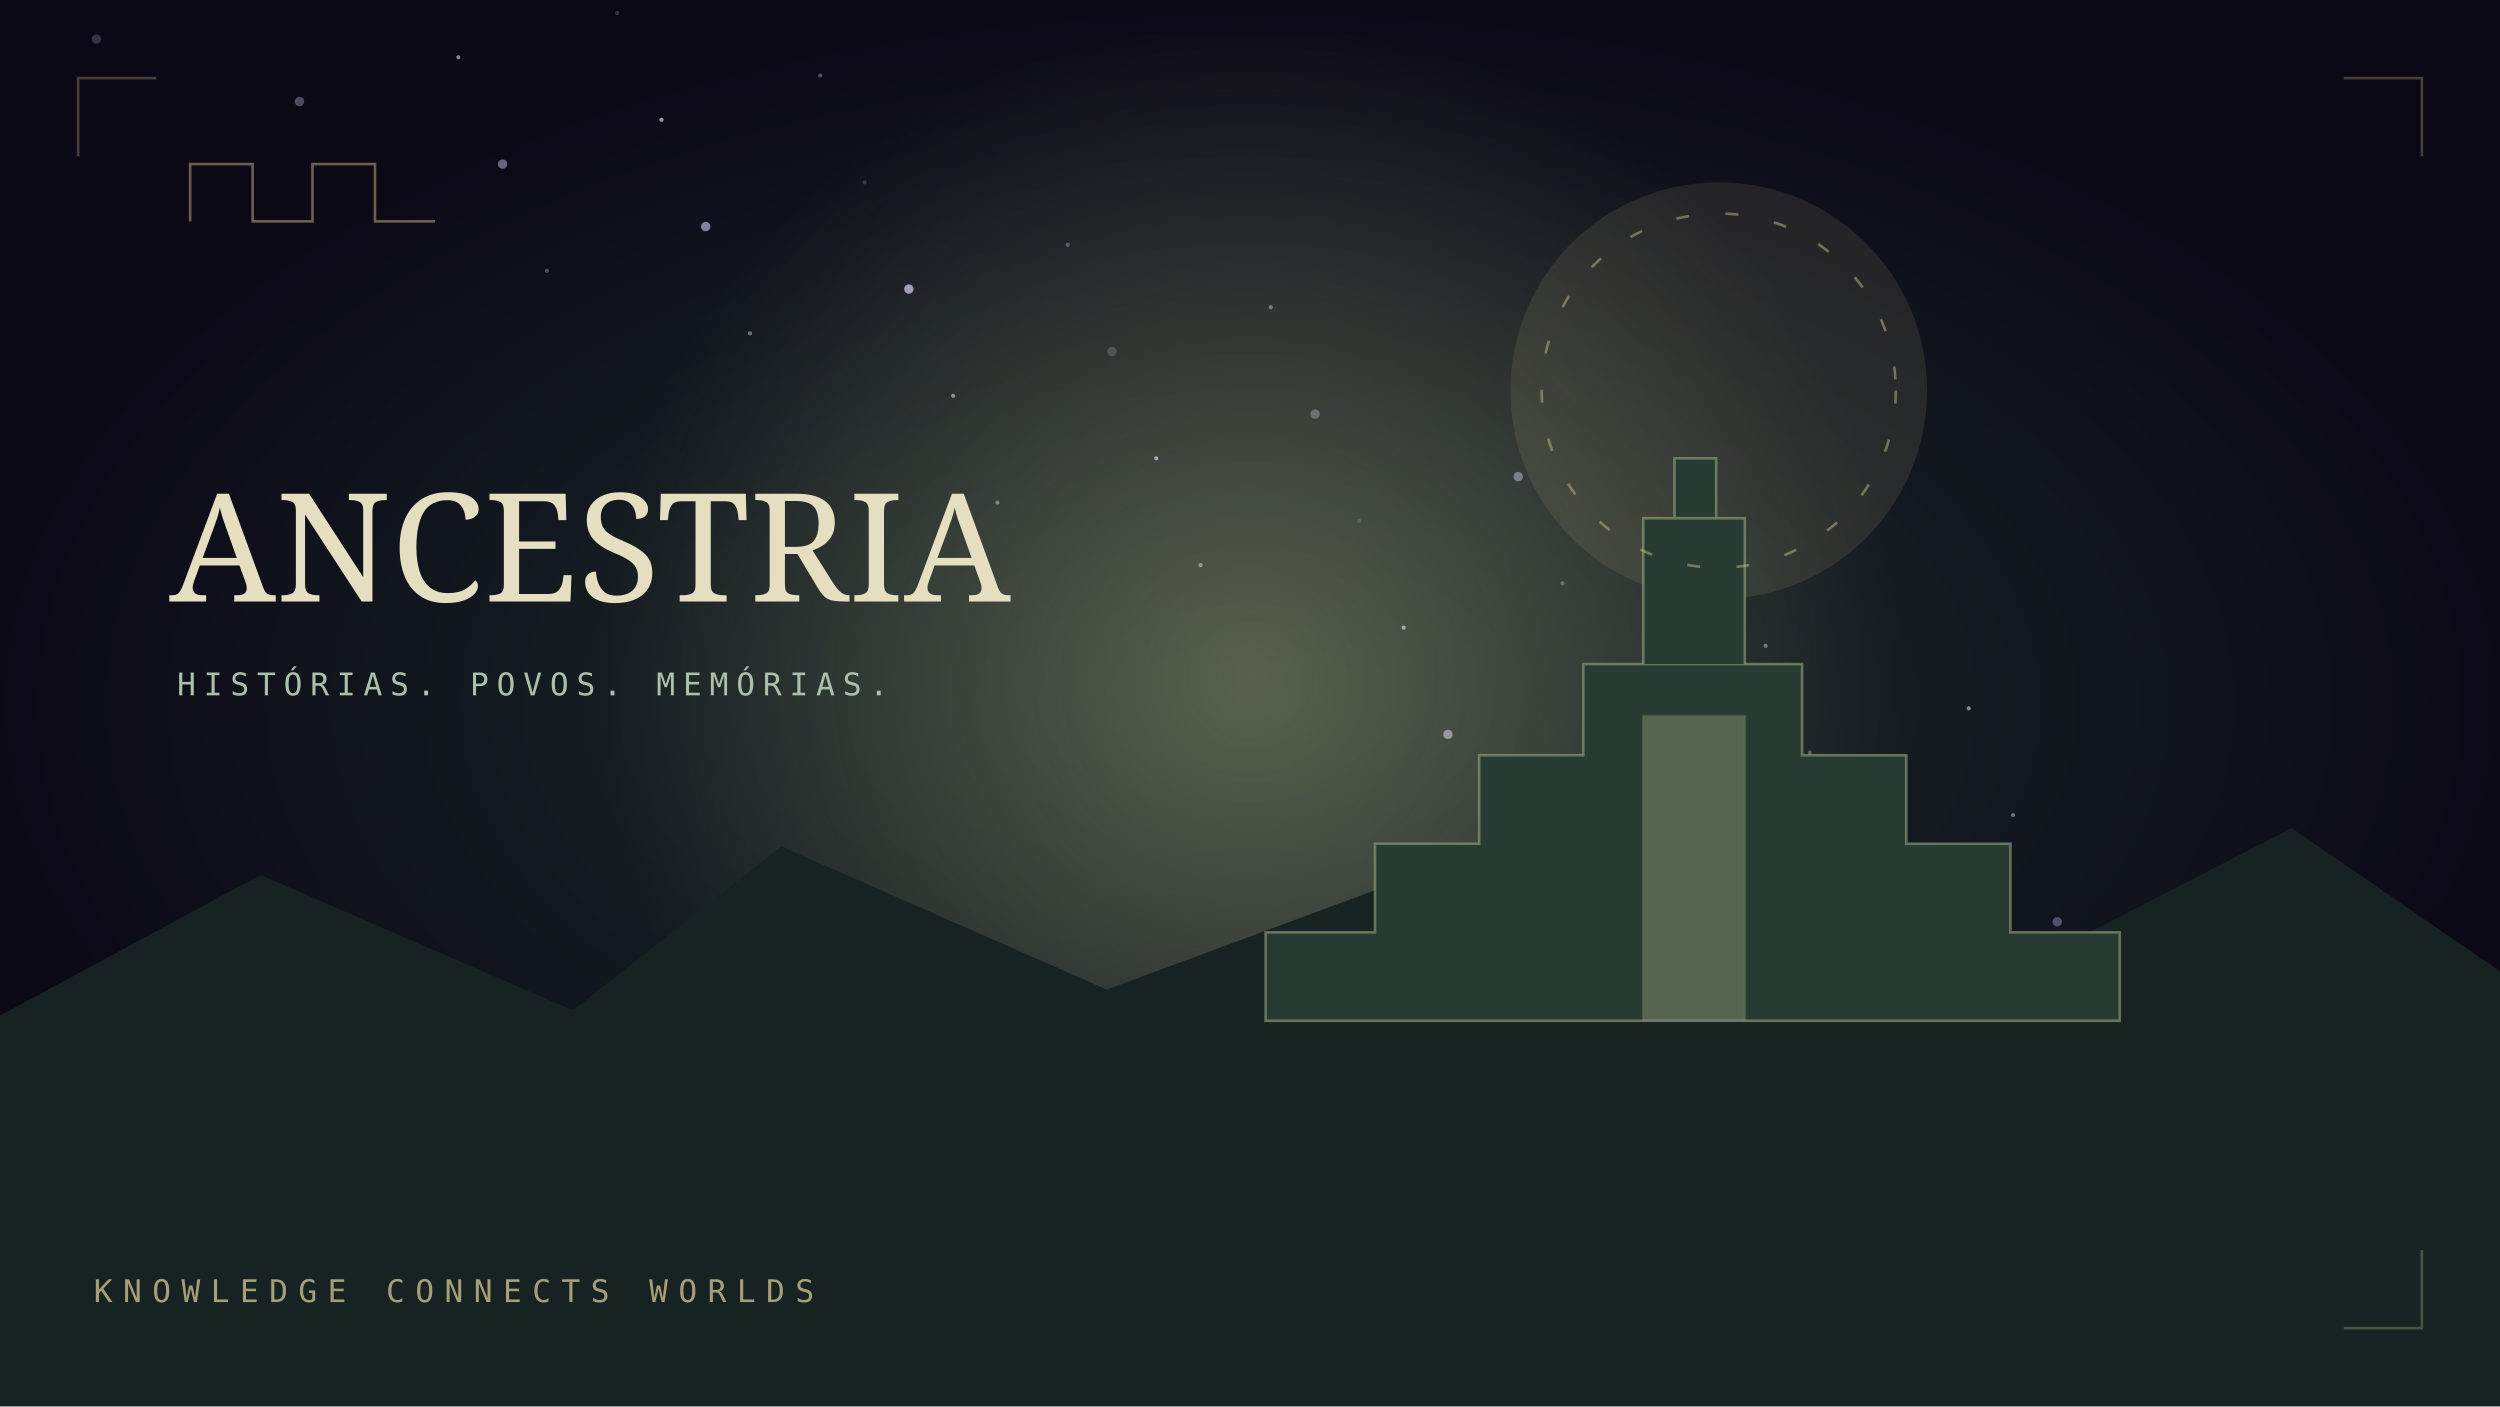
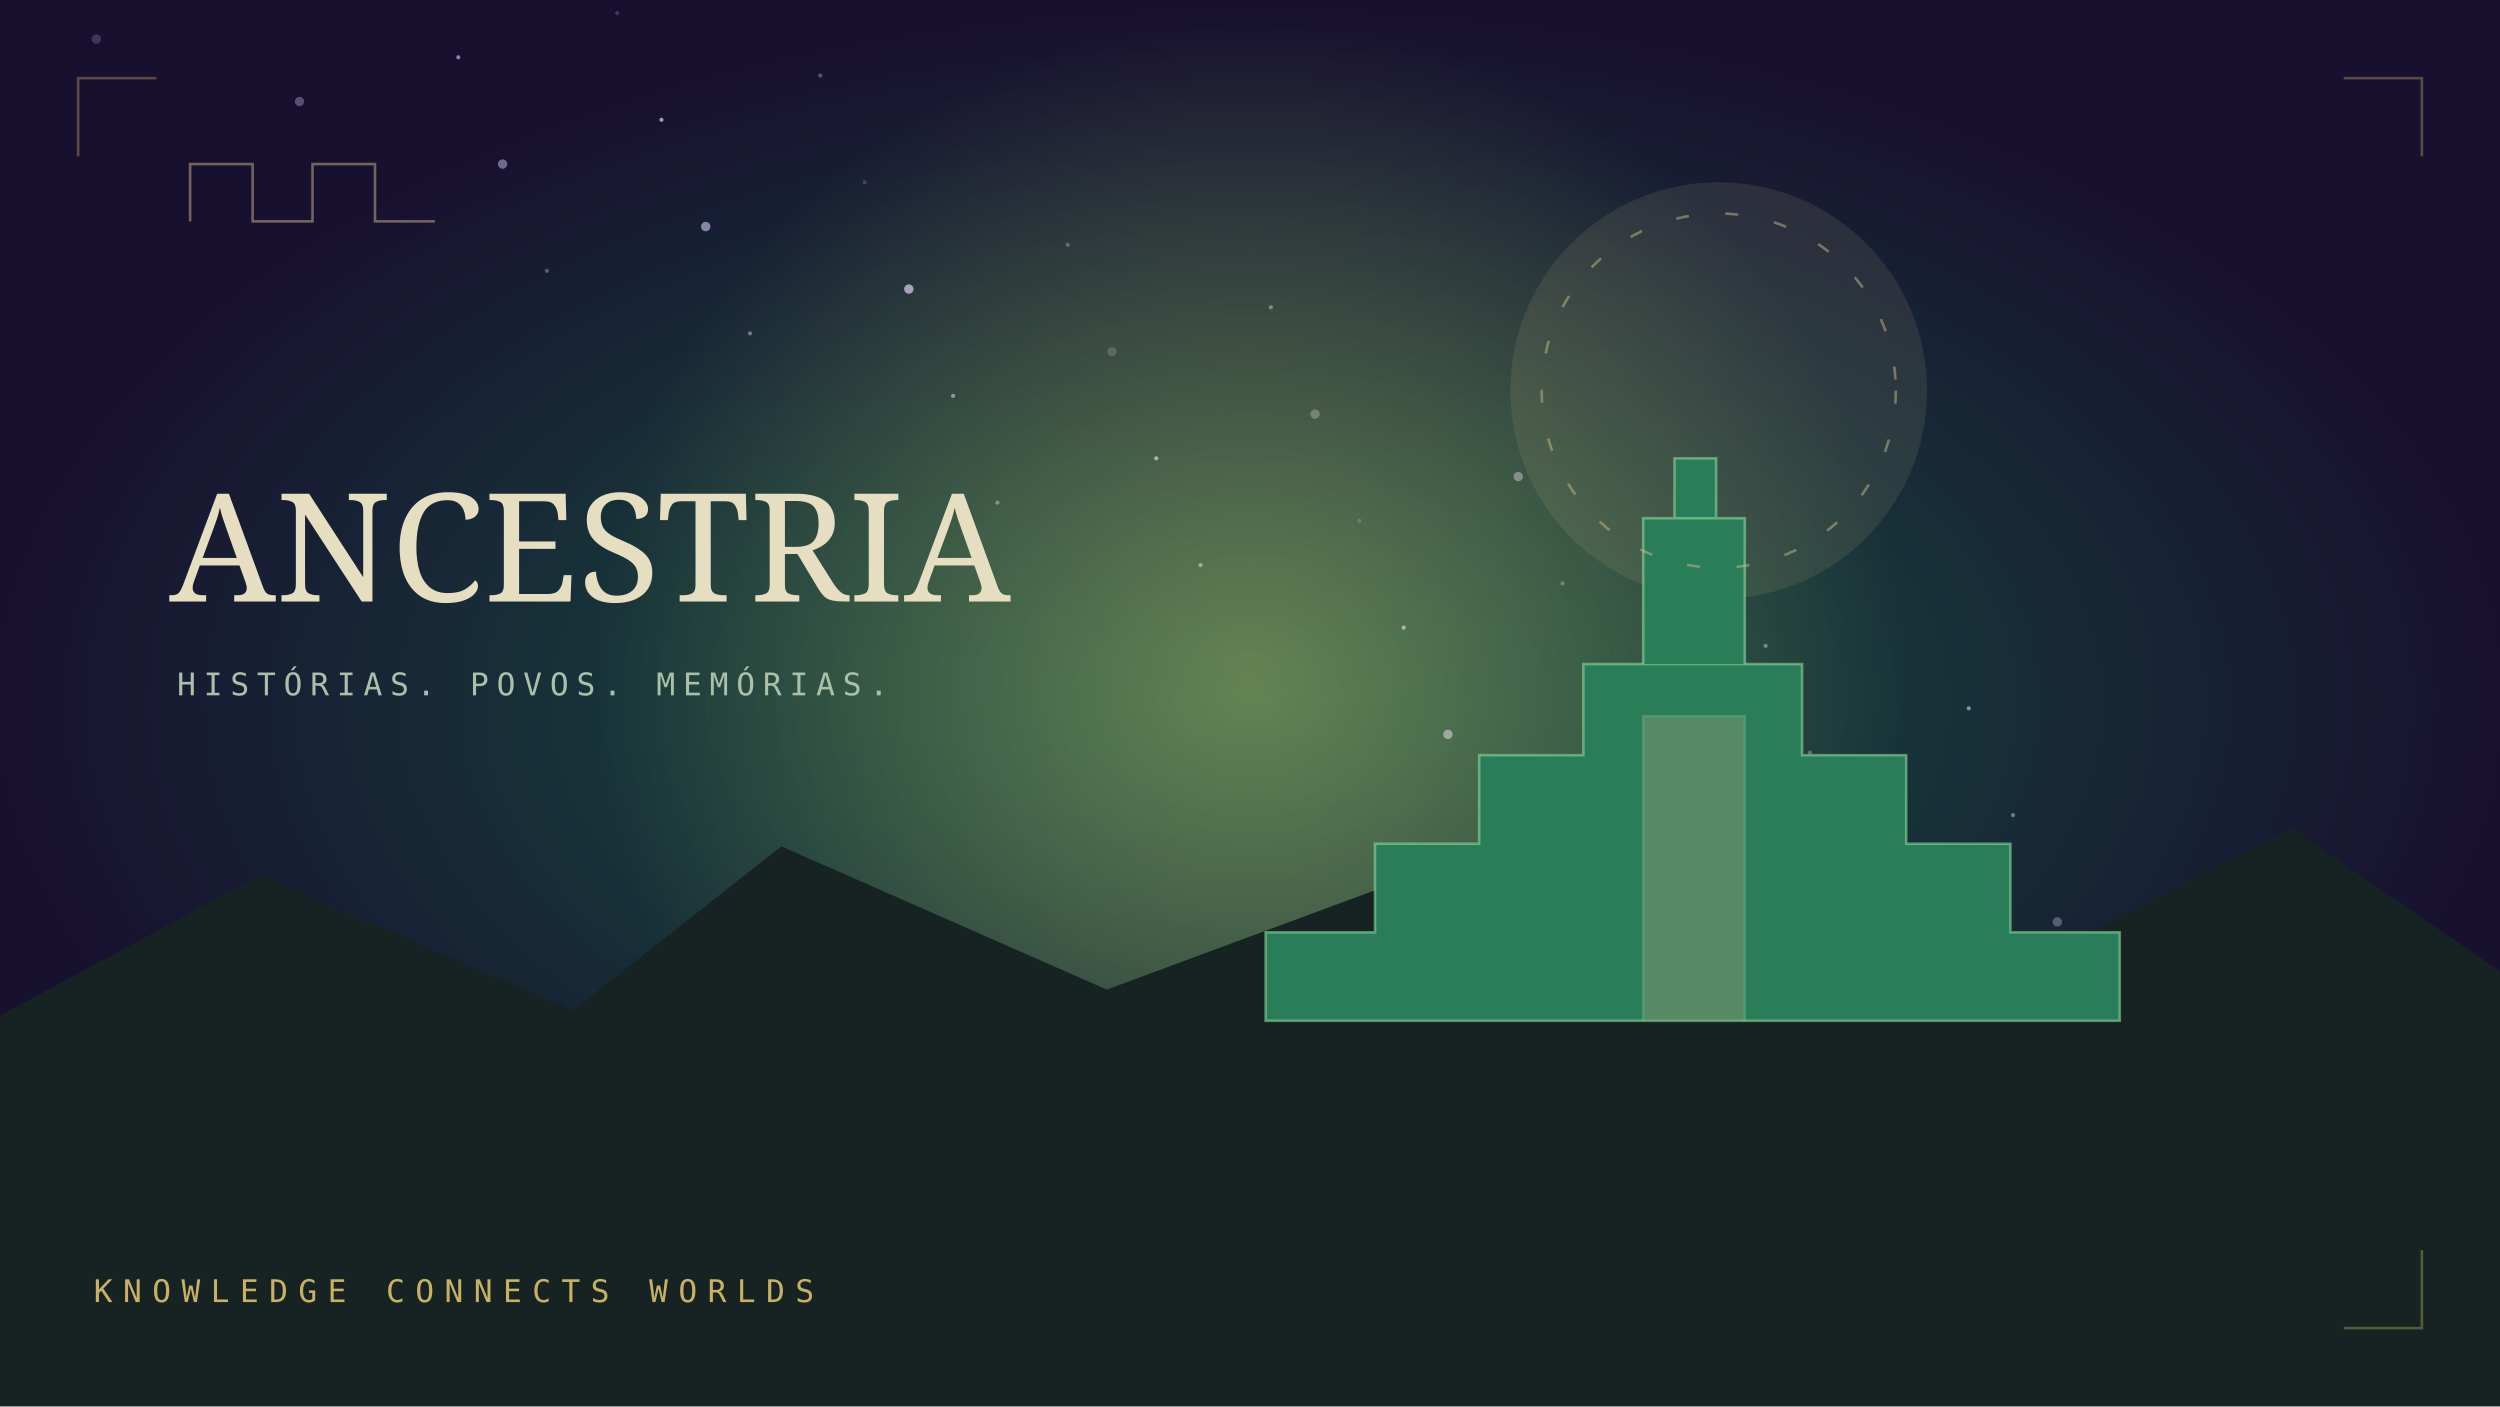
<svg xmlns="http://www.w3.org/2000/svg" viewBox="0 0 960 540">
  <defs>
    <radialGradient id="bg">
-       <stop stop-color="#1c302c" />
-       <stop offset="1" stop-color="#0c0917" />
+       <stop stop-color="#155943" />
+       <stop offset="1" stop-color="#18102f" />
    </radialGradient>
    <radialGradient id="light">
-       <stop stop-color="#cbbd8e" stop-opacity=".35" />
-       <stop offset="1" stop-color="#cbbd8e" stop-opacity="0" />
+       <stop stop-color="#f6d574" stop-opacity=".35" />
+       <stop offset="1" stop-color="#f6d574" stop-opacity="0" />
    </radialGradient>
    <linearGradient id="ink" x1="0" y1="0" x2="1" y2="1">
-       <stop stop-color="#cbbd8e" />
+       <stop stop-color="#f6d574" />
      <stop offset="1" stop-color="#684e96" />
    </linearGradient>
    <filter id="glow">
      <feGaussianBlur stdDeviation="8" />
    </filter>
  </defs>
  <rect width="960" height="540" fill="url(#bg)" />
  <circle cx="37" cy="15" r="1.8" fill="#ddd0ff" opacity="0.2" />
  <circle cx="210" cy="104" r="0.8" fill="#ddd0ff" opacity="0.325" />
  <circle cx="383" cy="193" r="0.8" fill="#ddd0ff" opacity="0.45" />
  <circle cx="556" cy="282" r="1.8" fill="#ddd0ff" opacity="0.575" />
  <circle cx="729" cy="371" r="0.8" fill="#ddd0ff" opacity="0.7" />
  <circle cx="902" cy="460" r="0.8" fill="#ddd0ff" opacity="0.2" />
  <circle cx="115" cy="39" r="1.8" fill="#ddd0ff" opacity="0.325" />
  <circle cx="288" cy="128" r="0.8" fill="#ddd0ff" opacity="0.45" />
  <circle cx="461" cy="217" r="0.8" fill="#ddd0ff" opacity="0.575" />
  <circle cx="634" cy="306" r="1.8" fill="#ddd0ff" opacity="0.7" />
  <circle cx="807" cy="395" r="0.8" fill="#ddd0ff" opacity="0.2" />
  <circle cx="20" cy="484" r="0.8" fill="#ddd0ff" opacity="0.325" />
  <circle cx="193" cy="63" r="1.8" fill="#ddd0ff" opacity="0.45" />
  <circle cx="366" cy="152" r="0.8" fill="#ddd0ff" opacity="0.575" />
  <circle cx="539" cy="241" r="0.8" fill="#ddd0ff" opacity="0.7" />
  <circle cx="712" cy="330" r="1.8" fill="#ddd0ff" opacity="0.2" />
  <circle cx="885" cy="419" r="0.8" fill="#ddd0ff" opacity="0.325" />
  <circle cx="98" cy="508" r="0.8" fill="#ddd0ff" opacity="0.45" />
  <circle cx="271" cy="87" r="1.8" fill="#ddd0ff" opacity="0.575" />
  <circle cx="444" cy="176" r="0.8" fill="#ddd0ff" opacity="0.7" />
  <circle cx="617" cy="265" r="0.8" fill="#ddd0ff" opacity="0.2" />
  <circle cx="790" cy="354" r="1.8" fill="#ddd0ff" opacity="0.325" />
  <circle cx="3" cy="443" r="0.8" fill="#ddd0ff" opacity="0.45" />
  <circle cx="176" cy="22" r="0.8" fill="#ddd0ff" opacity="0.575" />
  <circle cx="349" cy="111" r="1.8" fill="#ddd0ff" opacity="0.7" />
  <circle cx="522" cy="200" r="0.8" fill="#ddd0ff" opacity="0.2" />
  <circle cx="695" cy="289" r="0.8" fill="#ddd0ff" opacity="0.325" />
  <circle cx="868" cy="378" r="1.8" fill="#ddd0ff" opacity="0.45" />
  <circle cx="81" cy="467" r="0.8" fill="#ddd0ff" opacity="0.575" />
  <circle cx="254" cy="46" r="0.8" fill="#ddd0ff" opacity="0.7" />
  <circle cx="427" cy="135" r="1.8" fill="#ddd0ff" opacity="0.2" />
  <circle cx="600" cy="224" r="0.8" fill="#ddd0ff" opacity="0.325" />
  <circle cx="773" cy="313" r="0.8" fill="#ddd0ff" opacity="0.45" />
  <circle cx="946" cy="402" r="1.8" fill="#ddd0ff" opacity="0.575" />
  <circle cx="159" cy="491" r="0.8" fill="#ddd0ff" opacity="0.7" />
  <circle cx="332" cy="70" r="0.8" fill="#ddd0ff" opacity="0.2" />
  <circle cx="505" cy="159" r="1.8" fill="#ddd0ff" opacity="0.325" />
  <circle cx="678" cy="248" r="0.8" fill="#ddd0ff" opacity="0.45" />
  <circle cx="851" cy="337" r="0.8" fill="#ddd0ff" opacity="0.575" />
  <circle cx="64" cy="426" r="1.8" fill="#ddd0ff" opacity="0.7" />
  <circle cx="237" cy="5" r="0.8" fill="#ddd0ff" opacity="0.2" />
  <circle cx="410" cy="94" r="0.8" fill="#ddd0ff" opacity="0.325" />
  <circle cx="583" cy="183" r="1.8" fill="#ddd0ff" opacity="0.45" />
  <circle cx="756" cy="272" r="0.8" fill="#ddd0ff" opacity="0.575" />
  <circle cx="929" cy="361" r="0.8" fill="#ddd0ff" opacity="0.7" />
  <circle cx="142" cy="450" r="1.8" fill="#ddd0ff" opacity="0.2" />
  <circle cx="315" cy="29" r="0.8" fill="#ddd0ff" opacity="0.325" />
  <circle cx="488" cy="118" r="0.8" fill="#ddd0ff" opacity="0.45" />
  <circle cx="480" cy="260" r="250" fill="url(#light)" />
  <circle cx="660" cy="150" r="80" fill="#ceb78b" opacity=".12" />
  <path d="M0 390 100 336 220 388 300 325 425 380 560 330 750 385 880 318 960 373V540H0Z" fill="#162322" />
-   <g fill="#283b32" stroke="#9eae84" stroke-opacity=".55">
+   <g fill="#297d58" stroke="#92dfa0" stroke-opacity=".55">
    <path d="M486 392V358H528V324H568V290H608V255H692V290H732V324H772V358H814V392Z" />
    <path d="M631 255V199H670V255M643 199V176H659V199" />
    <path d="M631 392V275H670V392" fill="#8d9a73" opacity=".45" />
  </g>
  <g fill="none" stroke="#c9b887" opacity=".5">
    <path d="M73 85V63H97V85H120V63H144V85H167" />
    <circle cx="660" cy="150" r="68" stroke-dasharray="5 14" />
  </g>
  <text x="65" y="231" font-family="Georgia,serif" font-size="58" fill="#e5dec1">ANCESTRIA</text>
  <text x="68" y="267" font-family="monospace" font-size="12" letter-spacing="3" fill="#abc0a9">HISTÓRIAS. POVOS. MEMÓRIAS.</text>
-   <text x="36" y="500" font-family="monospace" font-size="12" letter-spacing="4" fill="#cbbd8e" opacity=".8">KNOWLEDGE CONNECTS WORLDS</text>
-   <path d="M900 30H930V60M30 60V30H60M900 510H930V480" fill="none" stroke="#cbbd8e" opacity=".3" />
+   <text x="36" y="500" font-family="monospace" font-size="12" letter-spacing="4" fill="#f6d574" opacity=".8">KNOWLEDGE CONNECTS WORLDS</text>
+   <path d="M900 30H930V60M30 60V30H60M900 510H930V480" fill="none" stroke="#f6d574" opacity=".3" />
</svg>
